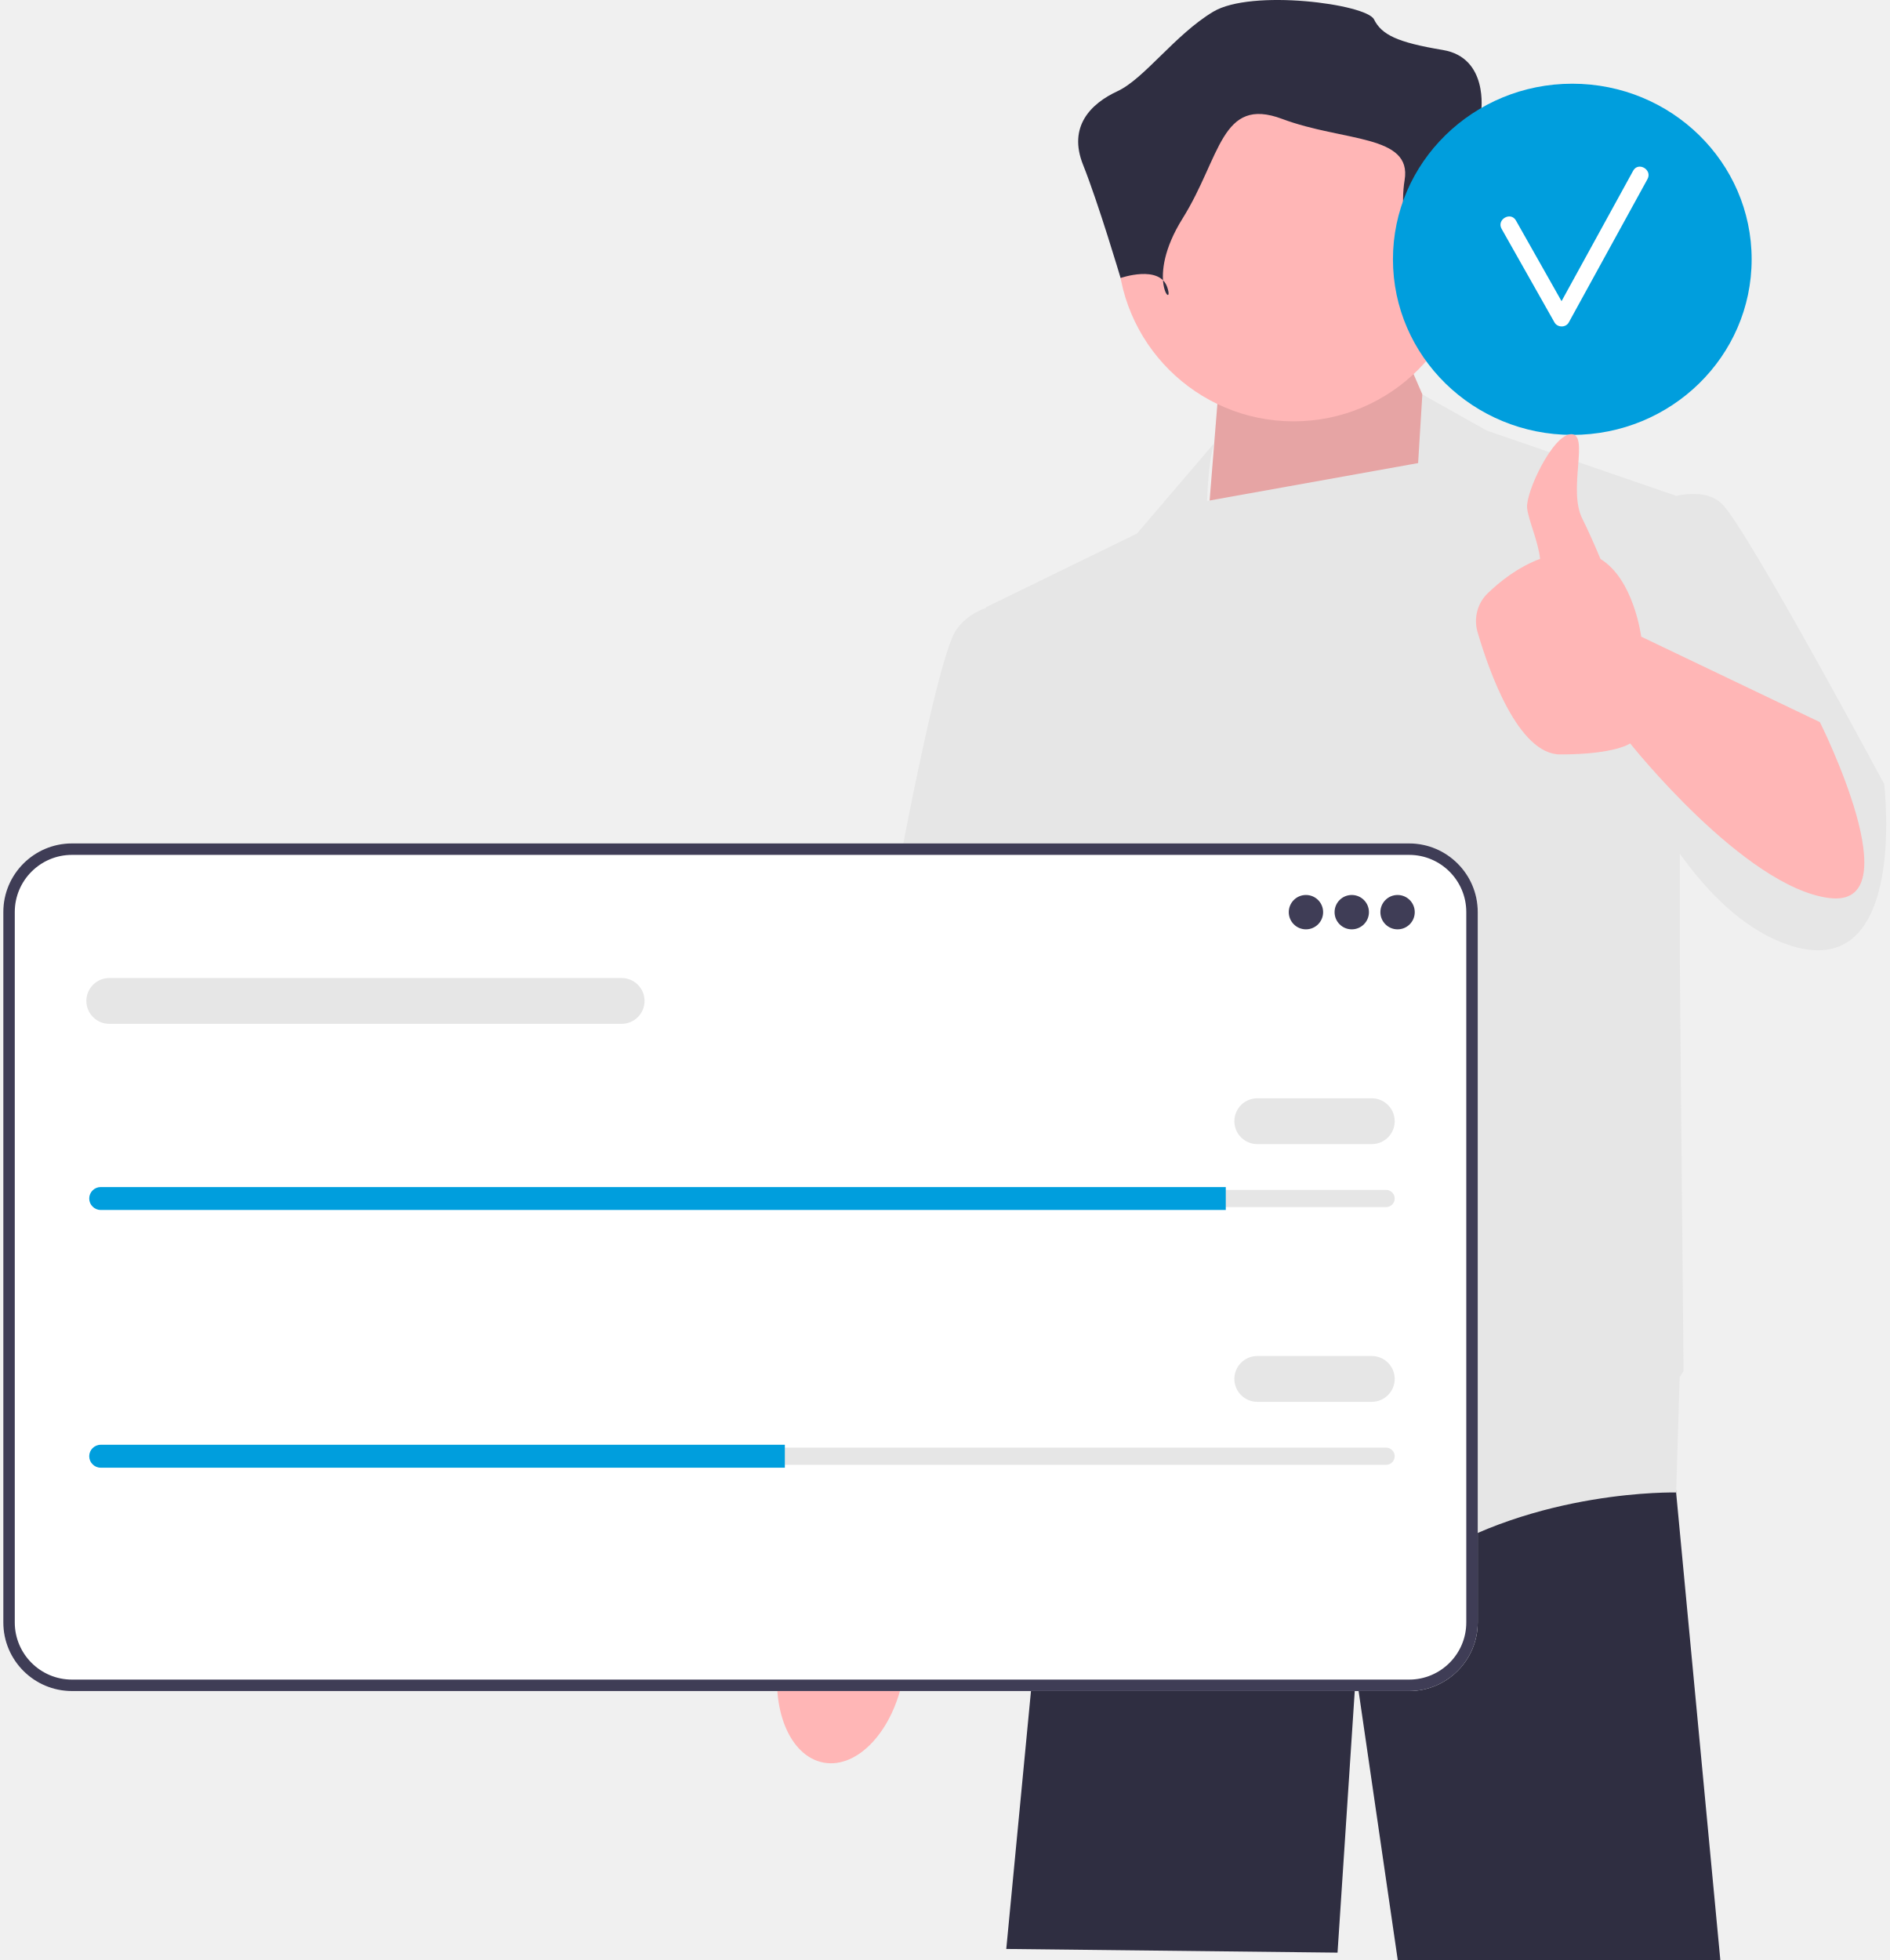
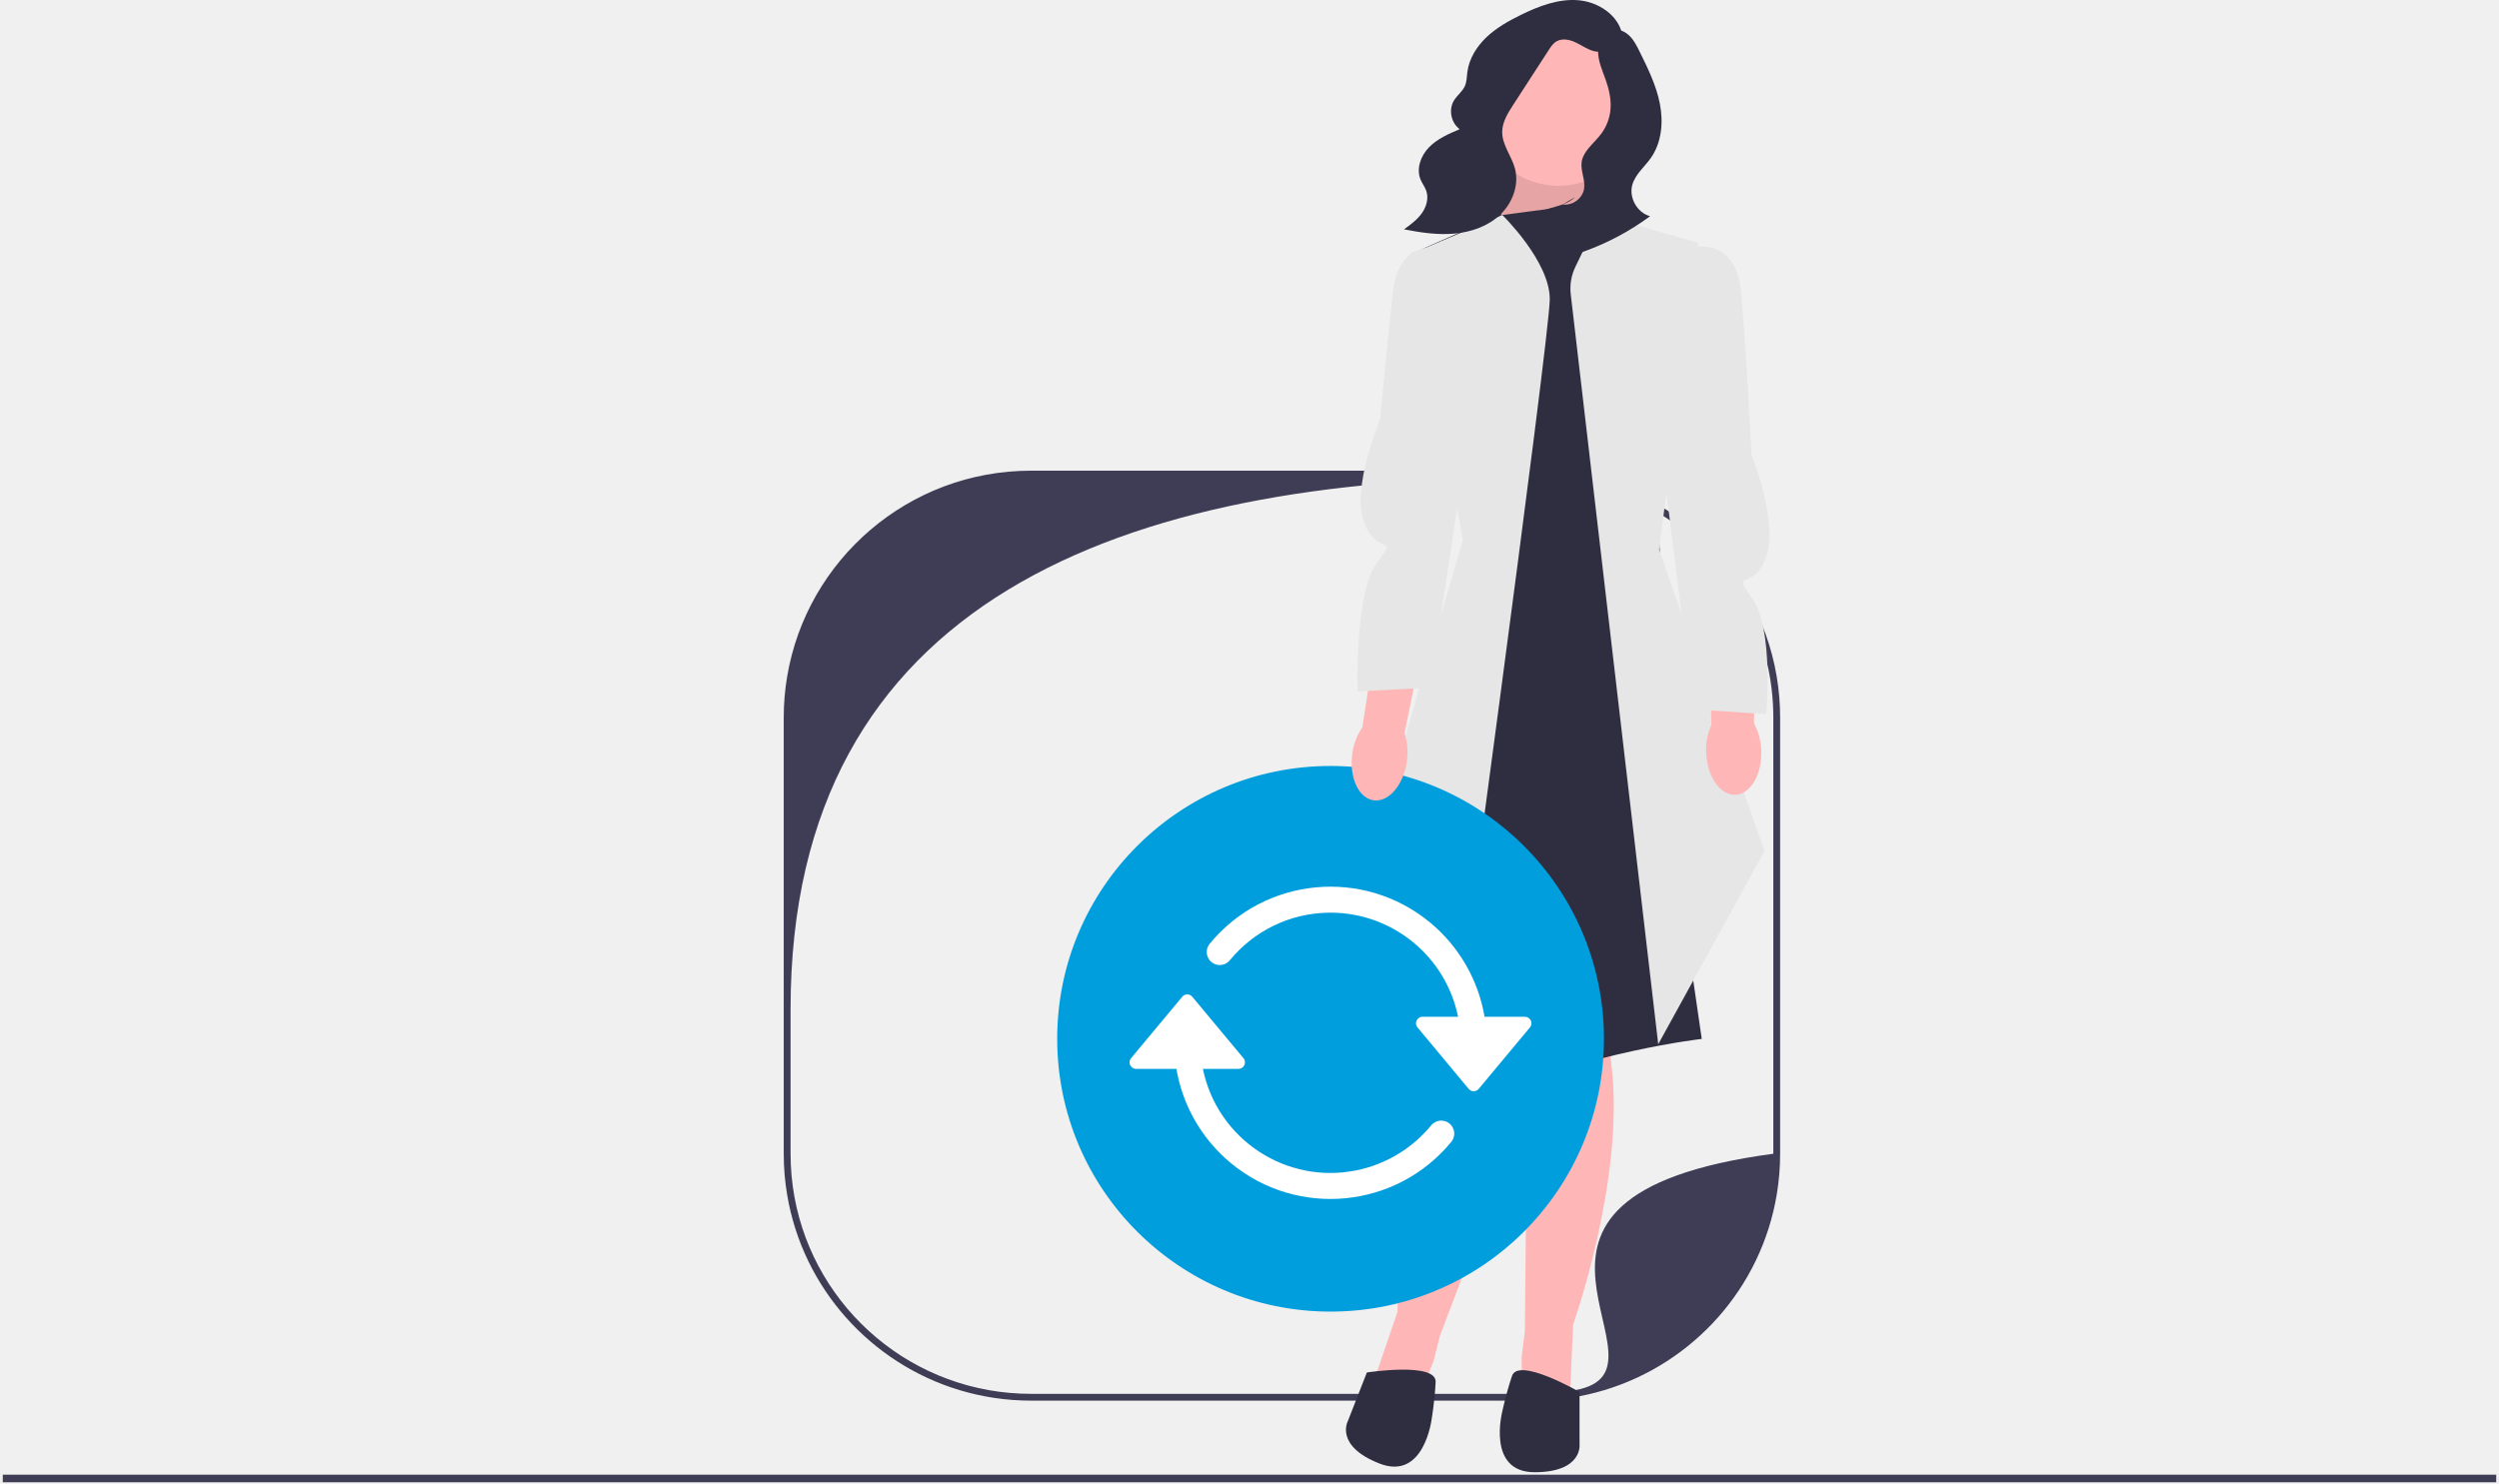
- <svg xmlns="http://www.w3.org/2000/svg" width="296" height="307" viewBox="0 0 296 307" fill="none">
-   <path d="M262.572 233.636L262.566 233.774L269.491 307H218.959L212.41 262.027L209.527 305.847L157.634 305.27L163.146 247.739L167.834 221.072V221.066L168.537 217.053H261.194L261.315 218.506L262.572 233.636Z" fill="#2F2E41" />
-   <path d="M129.031 276.085C134.383 277.06 139.963 271.033 141.495 262.623C142.166 258.942 141.949 255.414 141.045 252.529L141.866 247.681L155.637 182.465C155.637 182.465 180.995 131.74 180.994 122.934C180.994 114.128 173.659 109.809 173.659 109.809L163.733 109.902L132.608 185.922L127.002 242.098L126.095 249.806C124.232 252.186 122.786 255.411 122.115 259.092C120.583 267.502 123.679 275.11 129.031 276.085Z" fill="#FFB6B6" />
-   <path d="M229.995 78.385L220.77 57.052L190.788 62.241L188.77 87.341L229.995 78.385Z" fill="#FFB6B6" />
-   <path opacity="0.1" d="M229.995 78.385L220.77 57.052L190.788 62.241L188.77 87.341L229.995 78.385Z" fill="black" />
-   <path d="M295.149 122.782C295.149 122.782 273.816 82.998 269.78 78.962C267.983 77.165 265.159 77.14 262.576 77.664L232.878 67.43L222.812 61.775L222.149 72.535L189.102 78.466C189.286 71.904 190.211 69.408 190.211 69.408L178.103 83.575L154.463 95.106L154.476 95.21C152.741 95.816 151.097 96.852 149.851 98.566C145.238 104.908 132.553 182.17 132.553 182.17L159.653 187.936L163.341 164.792L165.995 185.629L168.013 224.549C168.013 224.549 204.914 256.261 222.788 244.729C240.662 233.197 262.572 233.774 262.572 233.774L263.119 215.734C263.508 215.112 263.726 214.747 263.726 214.747L263.149 150.755V133.728C267.541 139.847 272.842 145.11 279.005 147.575C299.185 155.647 295.149 122.782 295.149 122.782V122.782Z" fill="#E6E6E6" />
-   <path d="M202.645 65.995C217.878 65.995 230.228 53.645 230.228 38.412C230.228 23.178 217.878 10.829 202.645 10.829C187.411 10.829 175.062 23.178 175.062 38.412C175.062 53.645 187.411 65.995 202.645 65.995Z" fill="#FFB6B6" />
-   <path d="M222.433 46.207C222.433 46.207 224.831 37.812 230.228 38.412C235.625 39.011 236.824 34.214 235.625 31.816C234.425 29.417 232.027 17.425 232.027 17.425C232.027 17.425 233.226 9.03 226.031 7.831C218.835 6.632 216.437 5.432 215.237 3.034C214.038 0.635 196.049 -1.763 190.053 1.835C184.057 5.432 179.26 12.335 175.063 14.28C170.865 16.226 167.267 19.823 169.666 25.82C172.064 31.816 175.543 43.543 175.543 43.543C175.543 43.543 181.658 41.41 182.858 45.008C184.057 48.605 179.26 43.809 185.256 34.214C191.252 24.62 191.252 15.026 200.846 18.624C210.44 22.222 221.234 21.023 220.034 28.218C218.835 35.414 222.433 46.207 222.433 46.207V46.207Z" fill="#2F2E41" />
-   <path d="M220.746 264.872H11.265C5.34 264.872 0.521 260.053 0.521 254.129V142.853C0.521 136.929 5.34 132.109 11.265 132.109H220.746C226.67 132.109 231.49 136.929 231.49 142.853V254.129C231.49 260.053 226.67 264.872 220.746 264.872Z" fill="white" />
-   <path d="M220.746 264.872H11.265C5.34 264.872 0.521 260.053 0.521 254.129V142.853C0.521 136.929 5.34 132.109 11.265 132.109H220.746C226.67 132.109 231.49 136.929 231.49 142.853V254.129C231.49 260.053 226.67 264.872 220.746 264.872ZM11.265 133.903C6.33 133.903 2.315 137.918 2.315 142.853V254.129C2.315 259.064 6.33 263.078 11.265 263.078H220.746C225.681 263.078 229.695 259.064 229.695 254.129V142.853C229.695 137.918 225.681 133.903 220.746 133.903H11.265Z" fill="#3F3D56" />
-   <path d="M204.578 145.565C206.064 145.565 207.269 144.36 207.269 142.874C207.269 141.387 206.064 140.183 204.578 140.183C203.092 140.183 201.887 141.387 201.887 142.874C201.887 144.36 203.092 145.565 204.578 145.565Z" fill="#3F3D56" />
-   <path d="M211.755 145.565C213.241 145.565 214.446 144.36 214.446 142.874C214.446 141.387 213.241 140.183 211.755 140.183C210.268 140.183 209.063 141.387 209.063 142.874C209.063 144.36 210.268 145.565 211.755 145.565Z" fill="#3F3D56" />
-   <path d="M218.931 145.565C220.417 145.565 221.622 144.36 221.622 142.874C221.622 141.387 220.417 140.183 218.931 140.183C217.445 140.183 216.24 141.387 216.24 142.874C216.24 144.36 217.445 145.565 218.931 145.565Z" fill="#3F3D56" />
-   <path d="M15.771 186.381C15.029 186.381 14.425 186.984 14.425 187.726C14.425 188.088 14.565 188.423 14.819 188.67C15.074 188.932 15.409 189.072 15.771 189.072H217.137C217.879 189.072 218.482 188.468 218.482 187.726C218.482 187.364 218.343 187.03 218.089 186.783C217.833 186.521 217.498 186.381 217.137 186.381H15.771Z" fill="#E6E6E6" />
-   <path d="M192.02 185.932V189.52H15.771C15.278 189.52 14.829 189.323 14.506 188.991C14.174 188.668 13.977 188.22 13.977 187.726C13.977 186.739 14.784 185.932 15.771 185.932H192.02Z" fill="#009EDD" />
-   <path d="M214.894 179.204H196.953C194.975 179.204 193.365 177.595 193.365 175.616C193.365 173.637 194.975 172.028 196.953 172.028H214.894C216.873 172.028 218.483 173.637 218.483 175.616C218.483 177.595 216.873 179.204 214.894 179.204Z" fill="#E6E6E6" />
-   <path d="M97.381 160.366H17.116C15.138 160.366 13.528 158.757 13.528 156.778C13.528 154.799 15.138 153.19 17.116 153.19H97.381C99.359 153.19 100.969 154.799 100.969 156.778C100.969 158.757 99.359 160.366 97.381 160.366Z" fill="#E6E6E6" />
-   <path d="M15.771 226.748C15.029 226.748 14.425 227.351 14.425 228.093C14.425 228.455 14.565 228.79 14.819 229.037C15.074 229.299 15.409 229.439 15.771 229.439H217.137C217.879 229.439 218.482 228.835 218.482 228.093C218.482 227.732 218.343 227.397 218.089 227.15C217.833 226.888 217.498 226.748 217.137 226.748H15.771Z" fill="#E6E6E6" />
-   <path d="M122.947 226.299V229.888H15.771C15.278 229.888 14.829 229.69 14.506 229.358C14.174 229.035 13.977 228.587 13.977 228.093C13.977 227.107 14.784 226.299 15.771 226.299H122.947Z" fill="#009EDD" />
-   <path d="M214.894 219.571H196.953C194.975 219.571 193.365 217.962 193.365 215.983C193.365 214.004 194.975 212.395 196.953 212.395H214.894C216.873 212.395 218.483 214.004 218.483 215.983C218.483 217.962 216.873 219.571 214.894 219.571Z" fill="#E6E6E6" />
-   <path d="M246.302 68.118C261.819 68.118 274.397 55.804 274.397 40.615C274.397 25.425 261.819 13.112 246.302 13.112C230.786 13.112 218.208 25.425 218.208 40.615C218.208 55.804 230.786 68.118 246.302 68.118Z" fill="#009EDD" />
-   <path d="M255.837 26.742C252.097 33.553 248.357 40.364 244.617 47.174C242.233 42.962 239.862 38.743 237.472 34.535C236.647 33.081 234.402 34.388 235.229 35.846C238 40.724 240.741 45.619 243.511 50.498C243.985 51.332 245.285 51.351 245.754 50.498C249.863 43.016 253.971 35.535 258.08 28.053C258.885 26.587 256.643 25.275 255.837 26.742Z" fill="white" />
-   <path d="M285.086 113.109L257.094 99.719C257.094 99.719 255.97 90.757 250.721 87.56C249.829 85.431 248.802 83.092 247.869 81.239C245.563 76.656 249.022 68.007 246.139 68.007C243.257 68.007 238.995 77.103 239.22 79.538C239.394 81.408 240.939 84.673 241.258 87.53C237.743 88.856 234.907 91.129 233.042 92.938C231.429 94.504 230.829 96.84 231.46 98.999C233.287 105.253 237.855 118.169 244.41 118.169C253.058 118.169 255.365 116.44 255.365 116.44C255.365 116.44 273.239 138.926 286.5 140.656C299.762 142.386 285.086 113.109 285.086 113.109V113.109Z" fill="#FFB6B6" />
+ <svg xmlns="http://www.w3.org/2000/svg" width="448" height="266" viewBox="0 0 448 266" fill="none">
+   <path d="M318.518 121.335C315.016 100.375 296.765 84.402 274.777 84.402H184.856C162.877 84.402 144.629 100.362 141.115 121.31C140.709 123.705 140.5 126.169 140.5 128.68V206.89C140.5 209.401 140.709 211.861 141.115 214.256C143.912 230.945 156.065 244.471 172.011 249.276C176.076 250.503 180.389 251.164 184.856 251.164H274.777C279.243 251.164 283.556 250.503 287.622 249.276C303.572 244.467 315.729 230.933 318.518 214.231C318.919 211.844 319.128 209.393 319.128 206.89V128.68C319.128 126.178 318.919 123.723 318.518 121.335ZM282.386 249.276C279.914 249.715 277.373 249.945 274.777 249.945H184.856C182.26 249.945 179.719 249.715 177.246 249.276C157.056 245.69 141.726 228.077 141.726 206.89V180.93C141.726 107.575 201.293 85.626 274.777 85.626C298.597 85.626 317.907 104.902 317.907 128.68V206.89C260.082 214.615 302.577 245.69 282.386 249.276Z" fill="#3F3D56" />
+   <path d="M247.71 143.421L251.169 165.868L301.907 158.961L297.007 132.735L247.71 143.421Z" fill="#009EDD" />
+   <path d="M287.53 17.464H266.552V39.14H287.53V17.464Z" fill="#2F2E41" />
+   <path d="M268.466 40.396L273.655 24.856H283.77L284.302 40.396H268.466Z" fill="#FFB6B6" />
+   <path opacity="0.1" d="M268.466 40.396L273.655 24.856H283.77L284.302 40.396H268.466Z" fill="black" />
+   <path d="M273.944 178.818L273.367 238.676L272.791 243.28V249.89L281.439 250.762L282.016 237.524C282.016 237.524 291.241 211.624 288.935 191.48C286.628 171.335 287.781 177.091 287.781 177.091L273.944 178.818Z" fill="#FFB6B6" />
+   <path d="M279.434 183.518L258.157 239.484L257.017 243.983L254.608 250.14L246.234 247.812L250.521 235.272C250.521 235.272 251.366 207.796 260.856 189.869C270.345 171.942 267.173 176.885 267.173 176.885L279.434 183.518Z" fill="#FFB6B6" />
+   <path d="M268.466 38.67L252.899 45.576L262.839 96.808L261.268 170.338L250.89 192.21C250.89 192.21 249.151 204.718 267.025 196.66C284.899 188.602 305.078 186.3 305.078 186.3L300.178 152.63L295.853 64.282L296.43 44.713L283.745 36.655L268.466 38.67V38.67Z" fill="#2F2E41" />
+   <path d="M259.796 193.009L242.521 164.141L262.262 96.808L252.899 45.576L269.326 38.556C269.326 38.556 277.83 46.823 277.83 53.641C277.83 60.459 259.796 193.009 259.796 193.009Z" fill="#E6E6E6" />
+   <path d="M297.273 187.253L281.592 52.787C281.394 51.089 281.684 49.37 282.429 47.831L286.916 38.556L304.502 43.562L297.433 98.534L316.322 152.63L297.273 187.253H297.273Z" fill="#E6E6E6" />
+   <path d="M283.169 249.611C283.169 249.611 272.214 243.28 271.061 246.733C269.908 250.187 269.331 253.064 269.331 253.064C269.331 253.064 266.448 264 275.097 264C283.745 264 283.169 259.026 283.169 259.026V249.611Z" fill="#2F2E41" />
+   <path d="M245.042 246.111C245.042 246.111 257.554 244.192 257.369 247.828C257.185 251.463 256.673 254.353 256.673 254.353C256.673 254.353 255.374 265.586 247.318 262.446C239.262 259.305 241.611 254.882 241.611 254.882L245.042 246.111Z" fill="#2F2E41" />
+   <path d="M279.387 33.314C287.303 33.314 293.721 26.908 293.721 19.006C293.721 11.104 287.303 4.697 279.387 4.697C271.471 4.697 265.053 11.104 265.053 19.006C265.053 26.908 271.471 33.314 279.387 33.314Z" fill="#FFB6B6" />
+   <path d="M290.839 6.255C290.171 2.727 286.544 0.341 282.96 0.042C279.376 -0.257 275.865 1.094 272.638 2.677C270.45 3.751 268.296 4.961 266.524 6.633C264.752 8.304 263.375 10.487 263.057 12.9C262.945 13.754 262.959 14.645 262.609 15.432C262.172 16.415 261.233 17.083 260.667 17.998C259.651 19.639 260.118 22.026 261.677 23.165C259.717 23.999 257.702 24.869 256.208 26.386C254.713 27.902 253.85 30.244 254.67 32.207C254.961 32.902 255.44 33.51 255.688 34.221C256.159 35.57 255.711 37.104 254.876 38.264C254.04 39.425 252.861 40.286 251.703 41.126C254.68 41.709 257.718 42.162 260.738 41.891C263.759 41.619 266.791 40.562 268.978 38.465C271.165 36.368 272.369 33.133 271.584 30.209C270.983 27.968 269.301 26.005 269.302 23.686C269.303 21.903 270.307 20.295 271.277 18.798L277.63 8.989C278.011 8.401 278.413 7.793 279.015 7.433C280.039 6.821 281.367 7.09 282.447 7.598C283.526 8.106 284.512 8.835 285.663 9.15C288.013 9.792 290.738 8.316 291.479 6" fill="#2F2E41" />
+   <path d="M282.372 35.354C281.177 36.508 279.456 36.88 277.861 37.348C276.265 37.816 274.569 38.552 273.851 40.049C273.147 41.517 273.658 43.38 274.823 44.518C275.989 45.656 277.682 46.135 279.312 46.113C280.942 46.09 282.531 45.613 284.064 45.059C288.256 43.545 292.226 41.421 295.811 38.775C293.489 38.134 291.97 35.428 292.635 33.116C293.175 31.236 294.829 29.924 295.954 28.323C297.891 25.565 298.213 21.93 297.572 18.623C296.931 15.316 295.42 12.251 293.926 9.231C293.454 8.277 292.97 7.306 292.233 6.536C291.496 5.767 290.453 5.215 289.392 5.326C287.631 5.509 286.507 7.438 286.495 9.205C286.483 10.971 287.26 12.632 287.849 14.298C288.455 16.015 288.877 17.834 288.714 19.648C288.578 21.167 288.024 22.647 287.13 23.884C286.439 24.839 285.559 25.641 284.808 26.549C284.227 27.252 283.712 28.047 283.56 28.945C283.282 30.579 284.242 32.233 283.979 33.869C283.701 35.599 281.877 36.924 280.143 36.656" fill="#2F2E41" />
+   <path d="M238.534 235.198C265.601 235.198 287.543 213.295 287.543 186.276C287.543 159.257 265.601 137.353 238.534 137.353C211.468 137.353 189.526 159.257 189.526 186.276C189.526 213.295 211.468 235.198 238.534 235.198Z" fill="#009EDD" />
+   <path d="M252.218 136.518C251.625 140.758 248.952 143.889 246.249 143.511C243.546 143.134 241.837 139.391 242.431 135.15C242.646 133.453 243.264 131.831 244.234 130.421L246.976 112.489L255.379 113.953L251.784 131.476C252.33 133.098 252.479 134.827 252.218 136.518Z" fill="#FFB6B6" />
+   <path d="M259.529 44.713C259.529 44.713 250.881 41.835 249.728 52.195C248.574 62.555 247.421 75.218 247.421 75.218C247.421 75.218 242.232 87.304 244.538 93.635C246.845 99.966 250.881 95.552 246.845 100.925C242.809 106.298 243.371 123.974 243.371 123.974L256.358 123.322C256.358 123.322 263.565 75.793 263.565 74.642C263.565 73.491 259.529 44.713 259.529 44.713V44.713Z" fill="#E6E6E6" />
+   <path d="M315.745 134.594C315.906 138.872 313.825 142.422 311.097 142.524C308.37 142.626 306.03 139.24 305.869 134.961C305.782 133.252 306.106 131.548 306.813 129.99L306.362 111.856L314.891 111.825L314.431 129.705C315.254 131.207 315.704 132.883 315.745 134.594V134.594Z" fill="#FFB6B6" />
+   <path d="M302.431 44.519C302.431 44.519 311.129 41.795 312.097 52.174C313.064 62.553 313.991 81.565 313.991 81.565C313.991 81.565 318.963 93.743 316.544 100.032C314.124 106.321 310.168 101.835 314.107 107.279C318.046 112.723 316.633 128.074 316.633 128.074L303.659 127.19C303.659 127.19 297.839 81.853 297.86 80.702C297.88 79.551 302.431 44.519 302.431 44.519V44.519Z" fill="#E6E6E6" />
+   <path d="M273.373 182.332H266.142C265.017 175.702 261.545 169.699 256.361 165.417C244.43 155.562 226.77 157.246 216.915 169.177C216.882 169.215 216.849 169.254 216.818 169.294C216.031 170.315 216.22 171.78 217.241 172.568C218.261 173.355 219.727 173.166 220.514 172.146C224.795 166.959 231.275 163.659 238.52 163.659C249.612 163.66 259.172 171.464 261.394 182.332H255.017C254.745 182.332 254.481 182.427 254.271 182.602C253.776 183.015 253.709 183.75 254.121 184.246L263.299 195.263C263.344 195.317 263.394 195.367 263.448 195.412C263.943 195.824 264.679 195.758 265.091 195.263L274.269 184.246C274.444 184.036 274.539 183.772 274.54 183.499C274.54 182.855 274.017 182.332 273.373 182.332V182.332Z" fill="white" />
+   <path d="M259.799 201.432C258.778 200.645 257.313 200.834 256.525 201.854C253.13 205.966 248.429 208.791 243.205 209.861C230.571 212.447 218.232 204.302 215.645 191.668H222.022C222.667 191.668 223.189 191.145 223.189 190.501C223.189 190.228 223.093 189.964 222.918 189.754L213.741 178.737C213.328 178.242 212.592 178.175 212.097 178.588C212.043 178.633 211.993 178.683 211.948 178.737L202.77 189.754C202.358 190.25 202.425 190.985 202.92 191.398C203.13 191.573 203.394 191.668 203.667 191.668H210.898C212.023 198.298 215.494 204.301 220.679 208.583C232.61 218.438 250.27 216.754 260.124 204.823C260.158 204.785 260.19 204.746 260.221 204.706C261.009 203.685 260.82 202.22 259.799 201.432H259.799V201.432Z" fill="white" />
+   <path d="M447.5 264.442H0.5V265.802H447.5V264.442Z" fill="#3F3D56" />
</svg>
